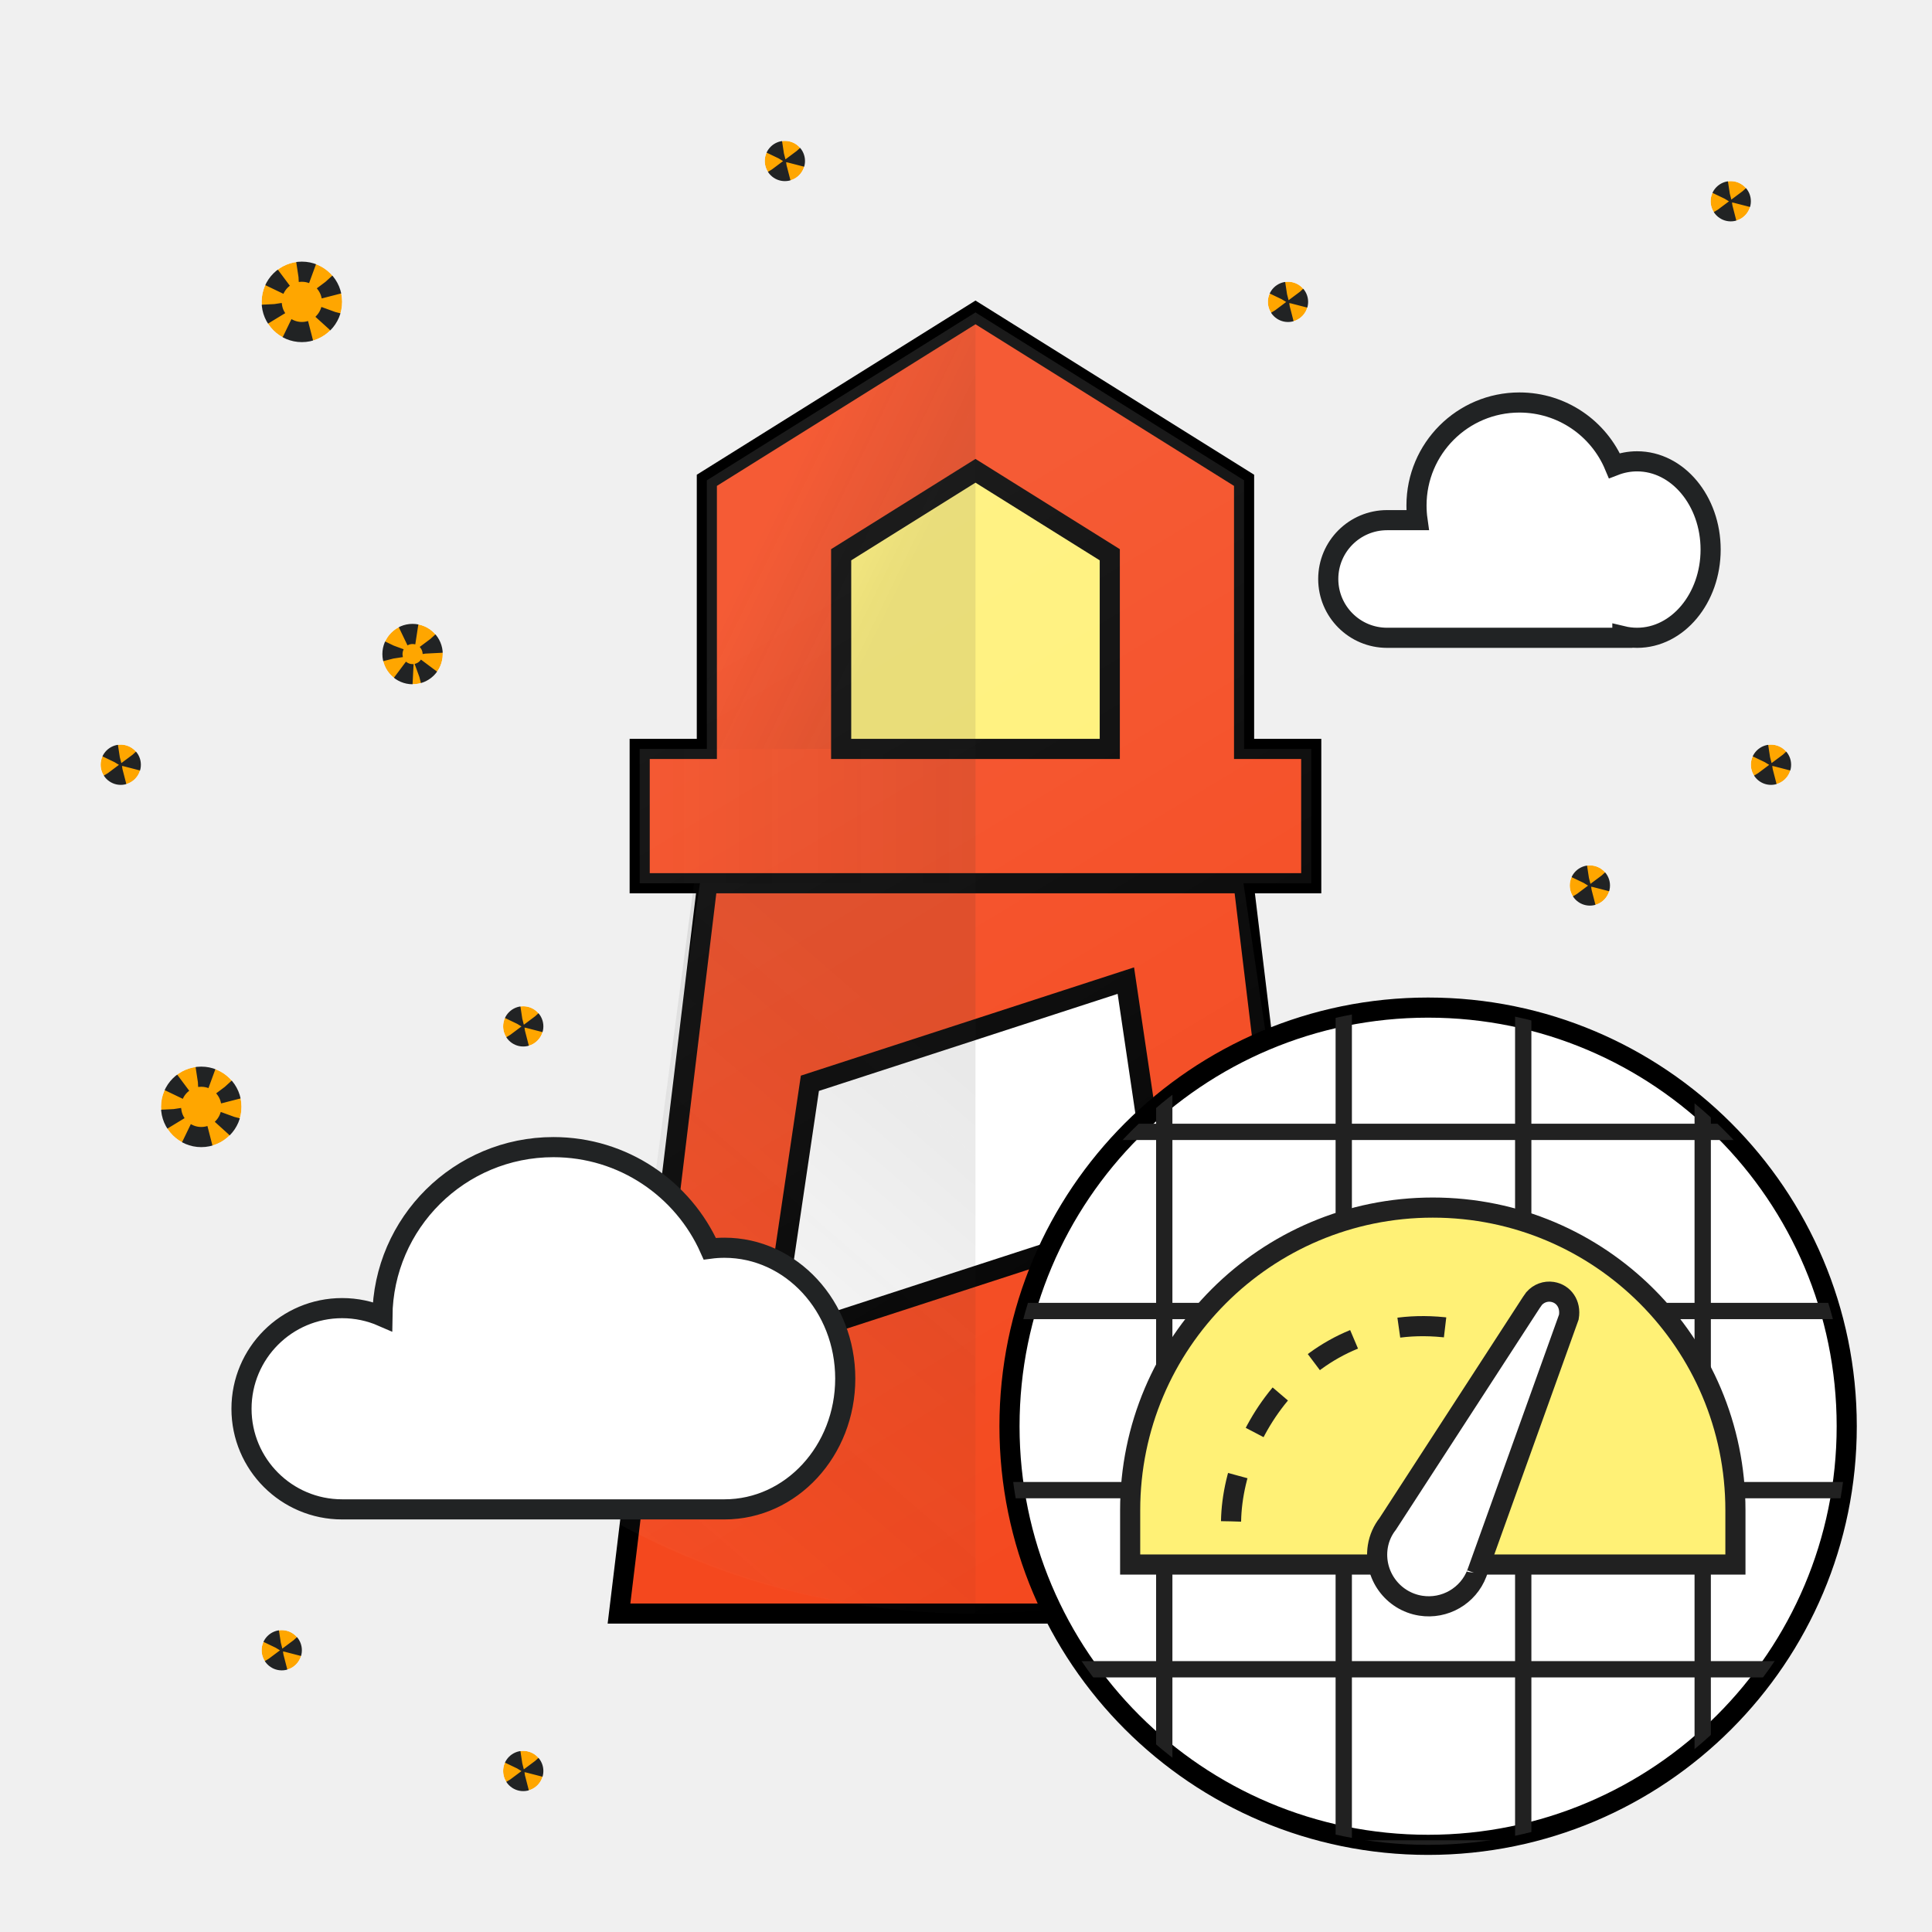
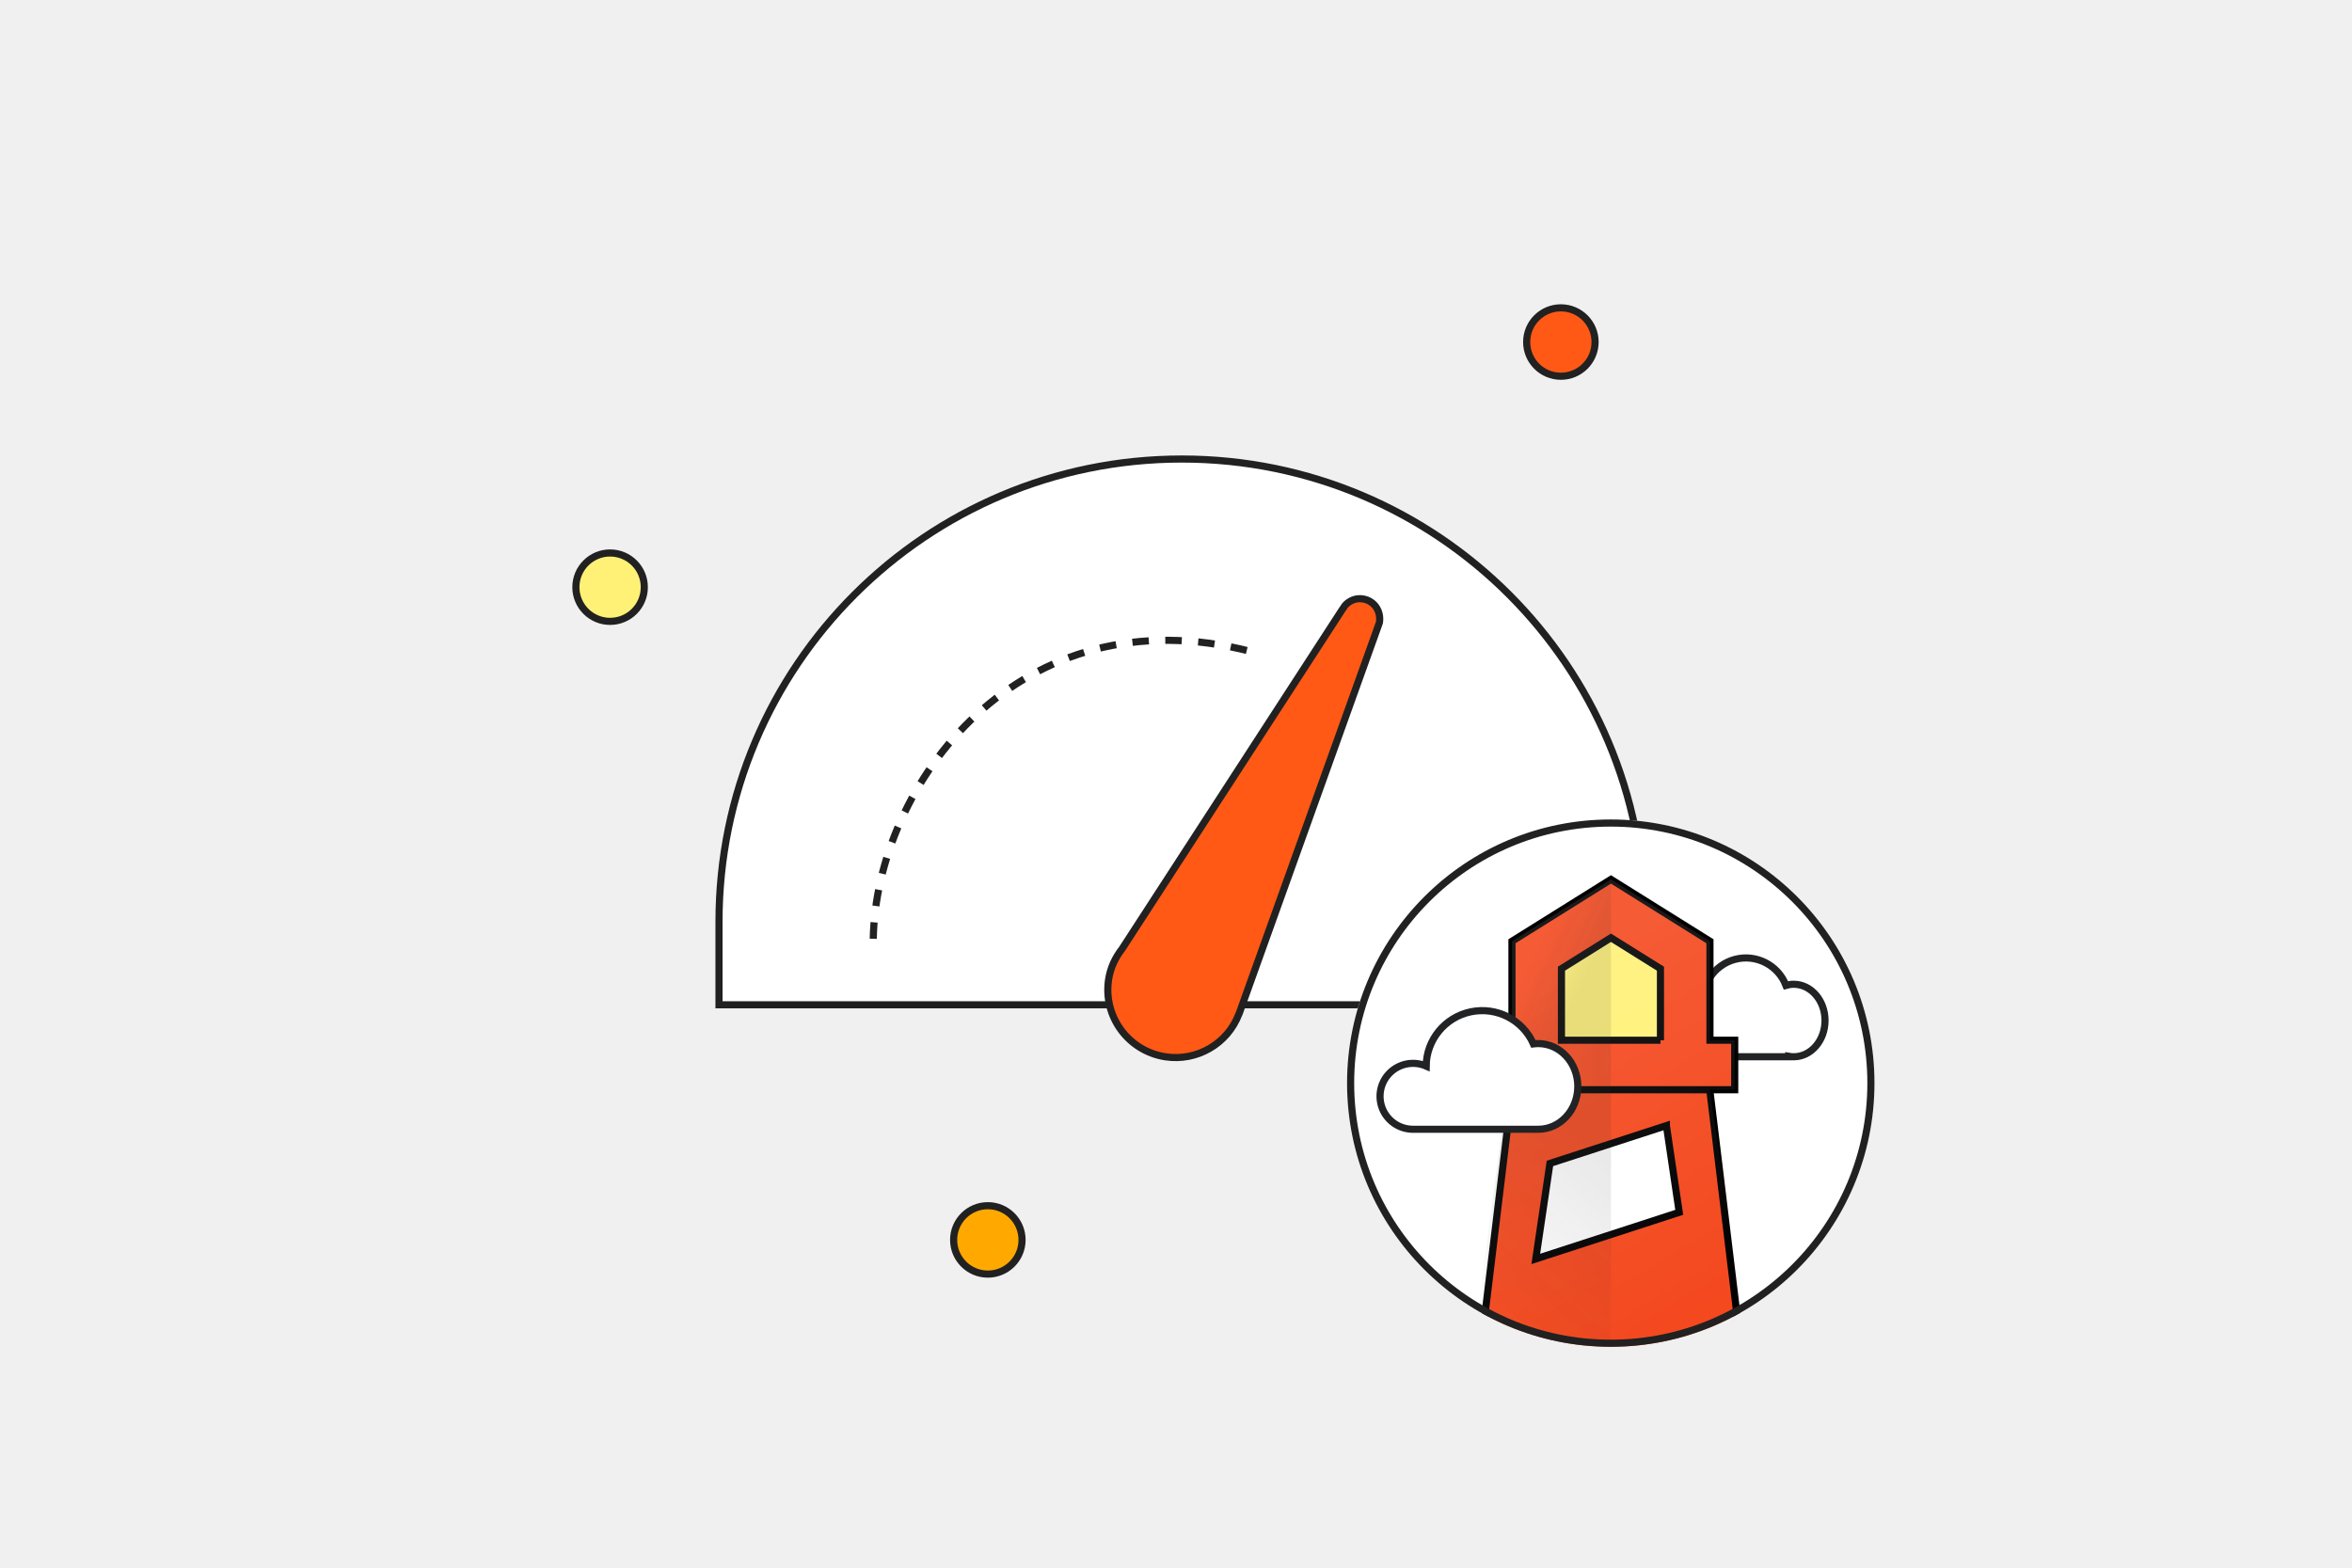
- <svg xmlns="http://www.w3.org/2000/svg" xmlns:xlink="http://www.w3.org/1999/xlink" width="96px" height="96px" viewBox="0 0 96 96" version="1.1">
+ <svg xmlns="http://www.w3.org/2000/svg" xmlns:xlink="http://www.w3.org/1999/xlink" width="330" height="220">
  <defs>
-     <linearGradient x1="36.626%" y1="20.358%" x2="64.01%" y2="100.652%" id="linearGradient-1">
-       <stop stop-color="#FFFFFF" stop-opacity="0.1" offset="0%" />
-       <stop stop-color="#FFFFFF" stop-opacity="0" offset="100%" />
+     <circle id="a" cx="96" cy="96" r="96" />
+     <circle id="c" cx="96" cy="96" r="96" />
+     <circle id="e" cx="96" cy="96" r="96" />
+     <circle id="g" cx="37" cy="37" r="37" />
+     <linearGradient x1="36.626%" y1="20.358%" x2="64.01%" y2="100.652%" id="i">
+       <stop stop-color="#FFF" stop-opacity=".1" offset="0%" />
+       <stop stop-color="#FFF" stop-opacity="0" offset="100%" />
    </linearGradient>
-     <linearGradient x1="68.935%" y1="65.756%" x2="31.065%" y2="35.799%" id="linearGradient-2">
-       <stop stop-color="#262626" stop-opacity="0.1" offset="0%" />
+     <linearGradient x1="68.935%" y1="65.756%" x2="31.065%" y2="35.799%" id="j">
+       <stop stop-color="#262626" stop-opacity=".1" offset="0%" />
      <stop stop-color="#262626" stop-opacity="0" offset="100%" />
    </linearGradient>
-     <linearGradient x1="62.531%" y1="13.086%" x2="24.779%" y2="100.996%" id="linearGradient-3">
-       <stop stop-color="#262626" stop-opacity="0.1" offset="0%" />
+     <linearGradient x1="62.531%" y1="13.086%" x2="24.779%" y2="100.996%" id="k">
+       <stop stop-color="#262626" stop-opacity=".1" offset="0%" />
      <stop stop-color="#262626" stop-opacity="0" offset="100%" />
    </linearGradient>
-     <linearGradient x1="0%" y1="50%" x2="100%" y2="50%" id="linearGradient-4">
-       <stop stop-color="#262626" stop-opacity="0.1" offset="0%" />
+     <linearGradient x1="0%" y1="50%" y2="50%" id="l">
+       <stop stop-color="#262626" stop-opacity=".1" offset="0%" />
      <stop stop-color="#262626" stop-opacity="0" offset="100%" />
    </linearGradient>
-     <path d="M10,14 C8.895,14 8,13.105 8,12 C8,10.895 8.895,10 10,10 C11.105,10 12,10.895 12,12 C12,13.105 11.105,14 10,14 Z M81,8 C80.448,8 80,7.552 80,7 C80,6.448 80.448,6 81,6 C81.552,6 82,6.448 82,7 C82,7.552 81.552,8 81,8 Z M15.5,31 C14.672,31 14,30.328 14,29.5 C14,28.672 14.672,28 15.5,28 C16.328,28 17,28.672 17,29.5 C17,30.328 16.328,31 15.5,31 Z M1,36 C0.448,36 0,35.552 0,35 C0,34.448 0.448,34 1,34 C1.552,34 2,34.448 2,35 C2,35.552 1.552,36 1,36 Z M9,80 C8.448,80 8,79.552 8,79 C8,78.448 8.448,78 9,78 C9.552,78 10,78.448 10,79 C10,79.552 9.552,80 9,80 Z M21,49 C20.448,49 20,48.552 20,48 C20,47.448 20.448,47 21,47 C21.552,47 22,47.448 22,48 C22,48.552 21.552,49 21,49 Z M5,54 C3.895,54 3,53.105 3,52 C3,50.895 3.895,50 5,50 C6.105,50 7,50.895 7,52 C7,53.105 6.105,54 5,54 Z M21,86 C20.448,86 20,85.552 20,85 C20,84.448 20.448,84 21,84 C21.552,84 22,84.448 22,85 C22,85.552 21.552,86 21,86 Z M59,13 C58.448,13 58,12.552 58,12 C58,11.448 58.448,11 59,11 C59.552,11 60,11.448 60,12 C60,12.552 59.552,13 59,13 Z M34,6 C33.448,6 33,5.552 33,5 C33,4.448 33.448,4 34,4 C34.552,4 35,4.448 35,5 C35,5.552 34.552,6 34,6 Z M83,36 C82.448,36 82,35.552 82,35 C82,34.448 82.448,34 83,34 C83.552,34 84,34.448 84,35 C84,35.552 83.552,36 83,36 Z M74,42 C73.448,42 73,41.552 73,41 C73,40.448 73.448,40 74,40 C74.552,40 75,40.448 75,41 C75,41.552 74.552,42 74,42 Z" id="path-5" />
-     <mask id="mask-6" maskContentUnits="userSpaceOnUse" maskUnits="objectBoundingBox" x="0" y="0" width="84" height="82" fill="white">
-       <use xlink:href="#path-5" />
-     </mask>
-     <circle id="path-7" cx="20.962" cy="20.868" r="20.801" />
  </defs>
-   <g id="20-Performance-audits" stroke="none" stroke-width="1" fill="none" fill-rule="evenodd">
-     <rect id="Rectangle" x="0" y="0" width="96" height="96" />
-     <g id="lighthouse-graphics" transform="translate(5, 3)">
-       <g id="lighthouse" transform="translate(3, 0)">
-         <g id="Group-4-Copy-2">
-           <rect id="Rectangle" x="0" y="0" width="80" height="80" />
-           <g id="Group-2" transform="translate(3.764706, 3.764706)">
-             <rect id="Rectangle" fill="#FFFFFF" x="24.61" y="40.877" width="22.941" height="22.941" />
-             <path d="M18.993,73.412 L24.193,30.449 L49.219,30.449 L54.418,73.412 C48.771,73.412 43.315,73.412 36.706,73.412 C32.3,73.412 26.396,73.412 18.993,73.412 Z M44.178,41.962 L28.478,47.063 L26.57,59.943 L45.911,53.658 L44.178,41.962 Z" id="Shape" stroke="#000000" fill="#F4481E" fill-rule="nonzero" />
-             <rect id="Rectangle" stroke="#979797" fill="#FFF176" x="27.794" y="15.559" width="15.941" height="19.706" />
-             <path d="M50.053,30.449 L53.39,30.449 L53.39,37.123 L20.021,37.123 L20.021,30.449 L23.358,30.449 L23.358,17.102 L36.706,8.759 L50.053,17.102 L50.053,30.449 Z M43.38,30.449 L43.38,20.801 L36.706,16.629 L30.032,20.801 L30.032,30.449 L43.38,30.449 Z" id="Path" stroke="#000000" fill="#F4481E" fill-rule="nonzero" />
-             <path d="M50.022,37.123 L54.686,68.608 C49.329,71.665 43.128,73.412 36.52,73.412 C29.911,73.412 23.71,71.665 18.353,68.608 L23.017,37.123 L20.021,37.123 L20.021,30.449 L23.358,30.449 L23.358,17.102 L36.706,8.759 L50.053,17.102 L50.053,30.449 L53.39,30.449 L53.39,37.123 L50.022,37.123 Z" id="Path" fill="url(#linearGradient-1)" fill-rule="nonzero" />
-             <polygon id="Path-Copy-2" fill="url(#linearGradient-2)" fill-rule="nonzero" points="36.706 30.449 23.358 30.449 23.358 17.102 36.706 8.759" />
-             <path d="M36.706,73.412 C30.111,73.412 23.888,71.653 18.539,68.608 L22.722,37.123 L36.706,37.123 L36.706,73.412 Z" id="Path-Copy-4" fill="url(#linearGradient-3)" fill-rule="nonzero" />
-             <rect id="Rectangle-Copy-13" fill="url(#linearGradient-4)" fill-rule="nonzero" transform="translate(28.36364, 33.7861) scale(-1, 1) translate(-28.36364, -33.7861) " x="20.021" y="30.449" width="16.684" height="6.674" />
-           </g>
+   <g fill="none" fill-rule="evenodd">
+     <g transform="translate(70 14)">
+       <mask id="b" fill="#fff">
+         <use xlink:href="#a" />
+       </mask>
+       <circle stroke="#212121" fill="#FFF176" fill-rule="nonzero" mask="url(#b)" cx="15.6" cy="68.4" r="4.8" />
+     </g>
+     <g transform="translate(69 14)">
+       <mask id="d" fill="#fff">
+         <use xlink:href="#c" />
+       </mask>
+       <circle stroke="#212121" fill="#FF5915" fill-rule="nonzero" mask="url(#d)" cx="150" cy="34" r="4.8" />
+     </g>
+     <g transform="translate(69 14)">
+       <mask id="f" fill="#fff">
+         <use xlink:href="#e" />
+       </mask>
+       <circle stroke="#212121" fill="#FFA900" fill-rule="nonzero" mask="url(#f)" cx="69.6" cy="160" r="4.8" />
+     </g>
+     <g stroke="#212121">
+       <path d="M165.815 64.416c35.862 0 64.935 29.073 64.935 64.935v11.655H100.88v-11.655c0-35.862 29.072-64.935 64.935-64.935z" fill="#FFF" fill-rule="nonzero" />
+       <path d="M191.221 84.048c1.555.246 2.59 1.671 2.317 3.335l-19.679 54.862-.036.062c-1.582 4.164-5.906 6.695-10.355 5.99-5.195-.822-8.74-5.702-7.917-10.897.248-1.561.906-2.992 1.896-4.262l30.814-47.5.46-.673c.638-.714 1.565-1.065 2.5-.917z" fill="#FF5915" fill-rule="nonzero" />
+       <path d="M122.525 131.742c.39-21.658 20.547-48.728 52.994-40.312" stroke-dasharray="2.31" />
+     </g>
+     <g transform="translate(189 115)">
+       <circle fill="#FFF" cx="37" cy="37" r="37" />
+       <mask id="h" fill="#fff">
+         <use xlink:href="#g" />
+       </mask>
+       <g mask="url(#h)">
+         <path d="M50.02 26.363H48.1v.007a3.469 3.469 0 1 0 0 6.922v.008h13.875v-.063c.226.041.458.063.694.063 2.426 0 4.394-2.278 4.394-5.087 0-2.81-1.968-5.088-4.394-5.088-.377 0-.743.055-1.091.158a6.015 6.015 0 0 0-11.557 3.08z" stroke="#212324" fill="#FFF" fill-rule="nonzero" />
+         <path d="M-5.088-4.625h83.25v83.25h-83.25z" />
+         <g fill-rule="nonzero">
+           <path fill="#FFF" d="M24.44 41.83h23.872v23.874H24.44z" />
+           <path d="M18.595 75.687l5.41-44.708H50.05l5.41 44.708H18.595zm26.208-32.728l-16.338 5.309-1.986 13.402 20.127-6.54-1.803-12.17z" stroke="#000" fill="#F4481E" />
+           <path stroke="#979797" stroke-width=".5" fill="#FFF176" d="M27.483 15.214h17.13V36.26h-17.13z" />
+           <path d="M50.917 30.979h3.473v6.945H19.665v-6.945h3.472v-13.89l13.89-8.681 13.89 8.681v13.89zm-6.945 0v-10.04l-6.945-4.341-6.945 4.34v10.04h13.89z" stroke="#000" fill="#F4481E" />
+           <path d="M33.054 29.631l4.854 32.764a38.022 38.022 0 0 1-18.905 5 38.022 38.022 0 0 1-18.904-5l4.854-32.764H1.835v-6.945h3.472V8.796l13.89-8.68 13.89 8.68v13.89h3.472v6.945h-3.505z" fill="url(#i)" transform="translate(17.83 8.293)" />
+           <path fill="url(#j)" d="M19.197 22.686H5.307V8.796l13.89-8.68z" transform="translate(17.83 8.293)" />
+           <path d="M19.197 67.394A38.167 38.167 0 0 1 .292 62.395l4.353-32.764h14.552v37.763z" fill="url(#k)" transform="translate(17.83 8.293)" />
+           <path fill="url(#l)" transform="matrix(-1 0 0 1 38.862 8.293)" d="M1.835 22.686h17.362v6.945H1.835z" />
        </g>
+         <path d="M26.825 43.475c3.065 0 5.55-2.692 5.55-6.013 0-3.32-2.485-6.012-5.55-6.012a5.18 5.18 0 0 0-.676.044A7.864 7.864 0 0 0 11.1 34.61a4.625 4.625 0 1 0-1.85 8.865h17.575z" stroke="#212324" fill="#FFF" fill-rule="nonzero" />
      </g>
-       <use id="stars" stroke="#212324" mask="url(#mask-6)" stroke-width="2" fill="#FFA600" stroke-dasharray="1,1" xlink:href="#path-5" />
-       <path d="M13,72 C9.686,72 7,69.09 7,65.5 C7,61.91 9.686,59 13,59 C13.247,59 13.491,59.016 13.73,59.048 C15.054,56.074 18.035,54 21.5,54 C26.166,54 29.955,57.76 30,62.416 C30.612,62.149 31.289,62 32,62 C34.761,62 37,64.239 37,67 C37,69.761 34.761,72 32,72 L13,72 Z" id="cloud2" stroke="#212324" fill="#FFFFFF" transform="translate(22, 63) scale(-1, 1) translate(-22, -63) " />
-       <path d="M75.564,22.846 L77.077,22.846 C78.691,22.846 80,24.155 80,25.769 C80,27.384 78.691,28.692 77.077,28.692 L65.385,28.692 L65.385,28.605 C65.148,28.662 64.904,28.692 64.654,28.692 C62.636,28.692 61,26.729 61,24.308 C61,21.886 62.636,19.923 64.654,19.923 C65.047,19.923 65.426,19.998 65.782,20.136 C66.555,18.294 68.377,17 70.5,17 C73.325,17 75.615,19.29 75.615,22.115 C75.615,22.363 75.598,22.607 75.564,22.846 Z" id="cloud1" stroke="#212324" fill="#FFFFFF" transform="translate(70.5, 22.84615) scale(-1, 1) translate(-70.5, -22.84615) " />
-     </g>
-     <g id="content" transform="translate(50, 50)">
-       <g id="Clipped">
-         <mask id="mask-8" fill="white">
-           <use xlink:href="#path-7" />
-         </mask>
-         <use id="c" stroke="#000000" fill="#FFFFFF" xlink:href="#path-7" />
-         <g id="Group" mask="url(#mask-8)" stroke="#212121" stroke-width="0.81">
-           <g transform="translate(-72.9697, -38.60606)" id="Shape">
-             <path d="M0.31,44.848 L206.564,44.848 M89.74,0.404 L89.74,140.248 M170.005,0.404 L170.005,140.248 M98.658,0.404 L98.658,140.248 M178.923,0.404 L178.923,140.248 M107.576,0.404 L107.576,140.248 M187.842,0.404 L187.842,140.248 M116.495,0.404 L116.495,140.248 M196.76,0.404 L196.76,140.248 M125.413,0.404 L125.413,140.248 M205.678,0.404 L205.678,140.248 M134.331,0.404 L134.331,140.248 M80.821,0.404 L80.821,140.248 M161.087,0.404 L161.087,140.248 M71.903,0.404 L71.903,140.248 M152.168,0.404 L152.168,140.248 M62.985,0.404 L62.985,140.248 M143.25,0.404 L143.25,140.248 M54.066,0.085 L54.066,139.929 M45.148,0.085 L45.148,139.929 M36.229,0.085 L36.229,139.929 M27.311,0.085 L27.311,139.929 M18.393,0.085 L18.393,139.929 M9.475,0.085 L9.475,139.929 M0.556,0.085 L0.556,139.929 M0.31,35.946 L206.564,35.946 M0.31,27.045 L206.564,27.045 M0.31,18.144 L206.564,18.144 M0.31,9.243 L206.564,9.243 M0.31,0.342 L206.564,0.342 M0.31,53.749 L206.564,53.749 M0.31,62.65 L206.564,62.65 M0.31,71.551 L206.564,71.551 M0.31,80.452 L206.564,80.452 M0.31,89.354 L206.564,89.354 M0.31,98.255 L206.564,98.255 M0.31,107.156 L206.564,107.156 M0.31,116.057 L206.564,116.057 M0.31,124.959 L206.564,124.959 M0.31,133.86 L206.564,133.86" />
-           </g>
-         </g>
-       </g>
-       <g id="performance" transform="translate(6, 10)" stroke="#212121">
-         <path d="M15.195,0.004 L15.195,0.004 C23.5,0.004 30.232,6.736 30.232,15.041 L30.232,17.74 L0.157,17.74 L0.157,15.041 C0.157,6.736 6.89,0.004 15.195,0.004 Z" id="Rectangle-10" fill="#FFF176" fill-rule="nonzero" />
-         <path d="M18.368,18.05 L18.364,18.072 L18.369,18.047 C18.369,18.048 18.369,18.049 18.368,18.05 Z M18.368,18.05 C18.122,19.225 17.078,20.08 15.864,20.08 C14.447,20.08 13.298,18.93 13.298,17.513 C13.298,17.083 13.413,16.672 13.608,16.323 L18.938,4.336 L19.043,4.123 C19.227,3.835 19.54,3.656 19.885,3.656 C20.449,3.656 20.899,4.106 20.89,4.764 L18.368,18.05 Z" id="Path" fill="#FFFFFF" fill-rule="nonzero" transform="translate(17.09828, 11.86797) rotate(9) translate(-17.09828, -11.86797) " />
-         <path d="M5.17,15.595 C5.26,10.579 9.928,4.311 17.442,6.26" id="Path-22" stroke-dasharray="2.304" />
-       </g>
+       <circle stroke="#212121" cx="37" cy="37" r="36.5" />
    </g>
  </g>
</svg>
